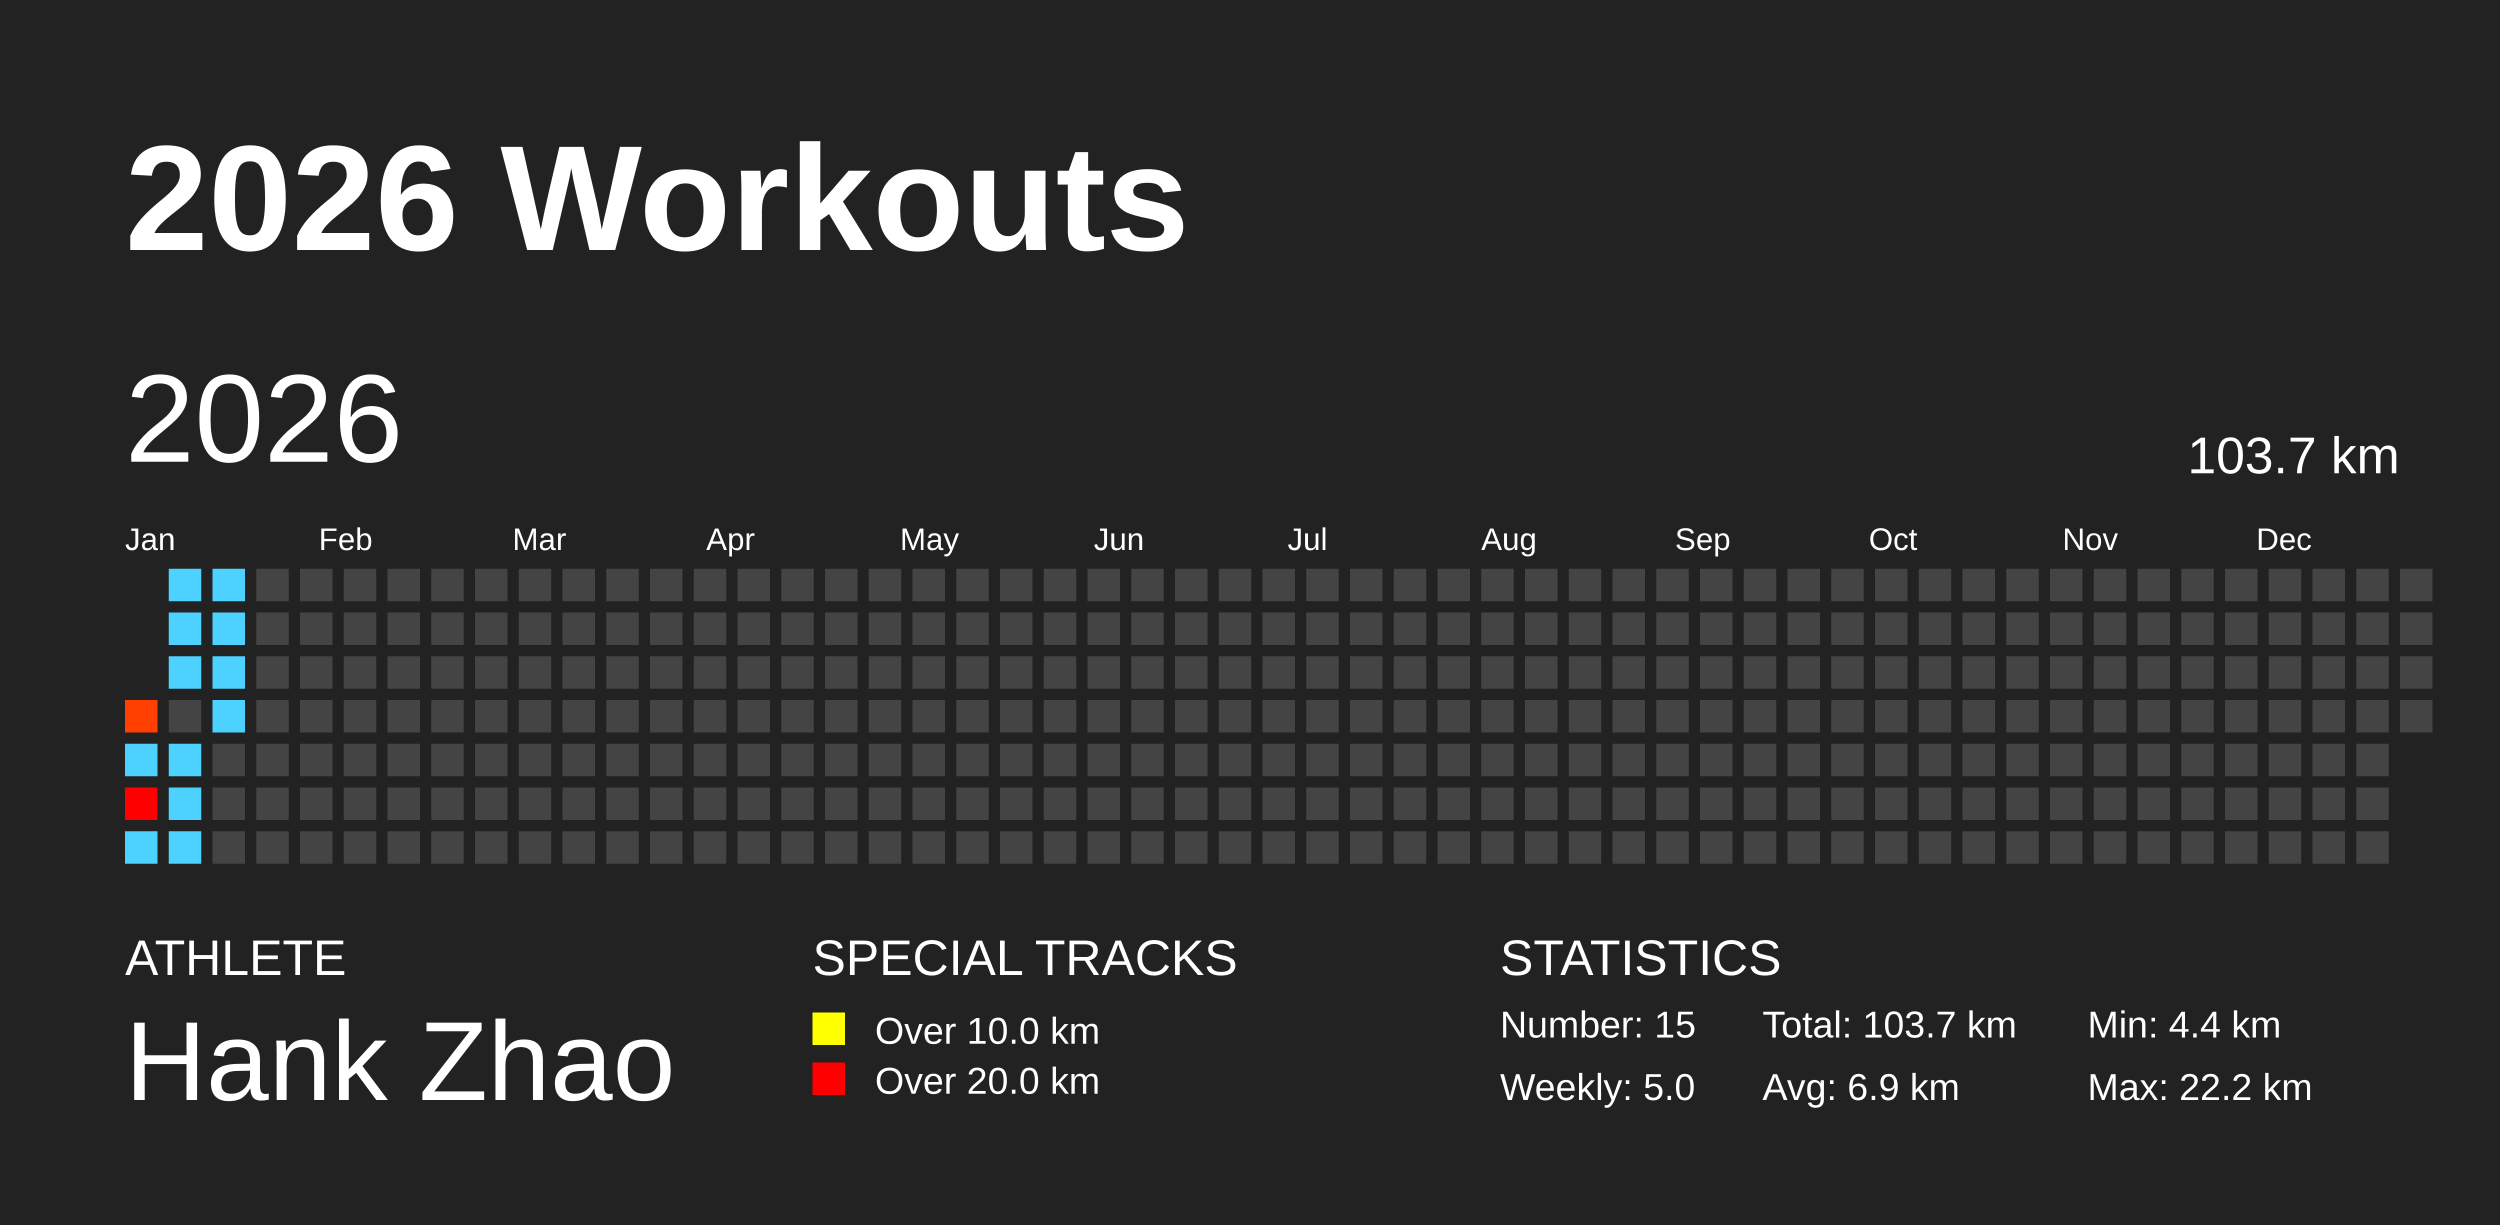
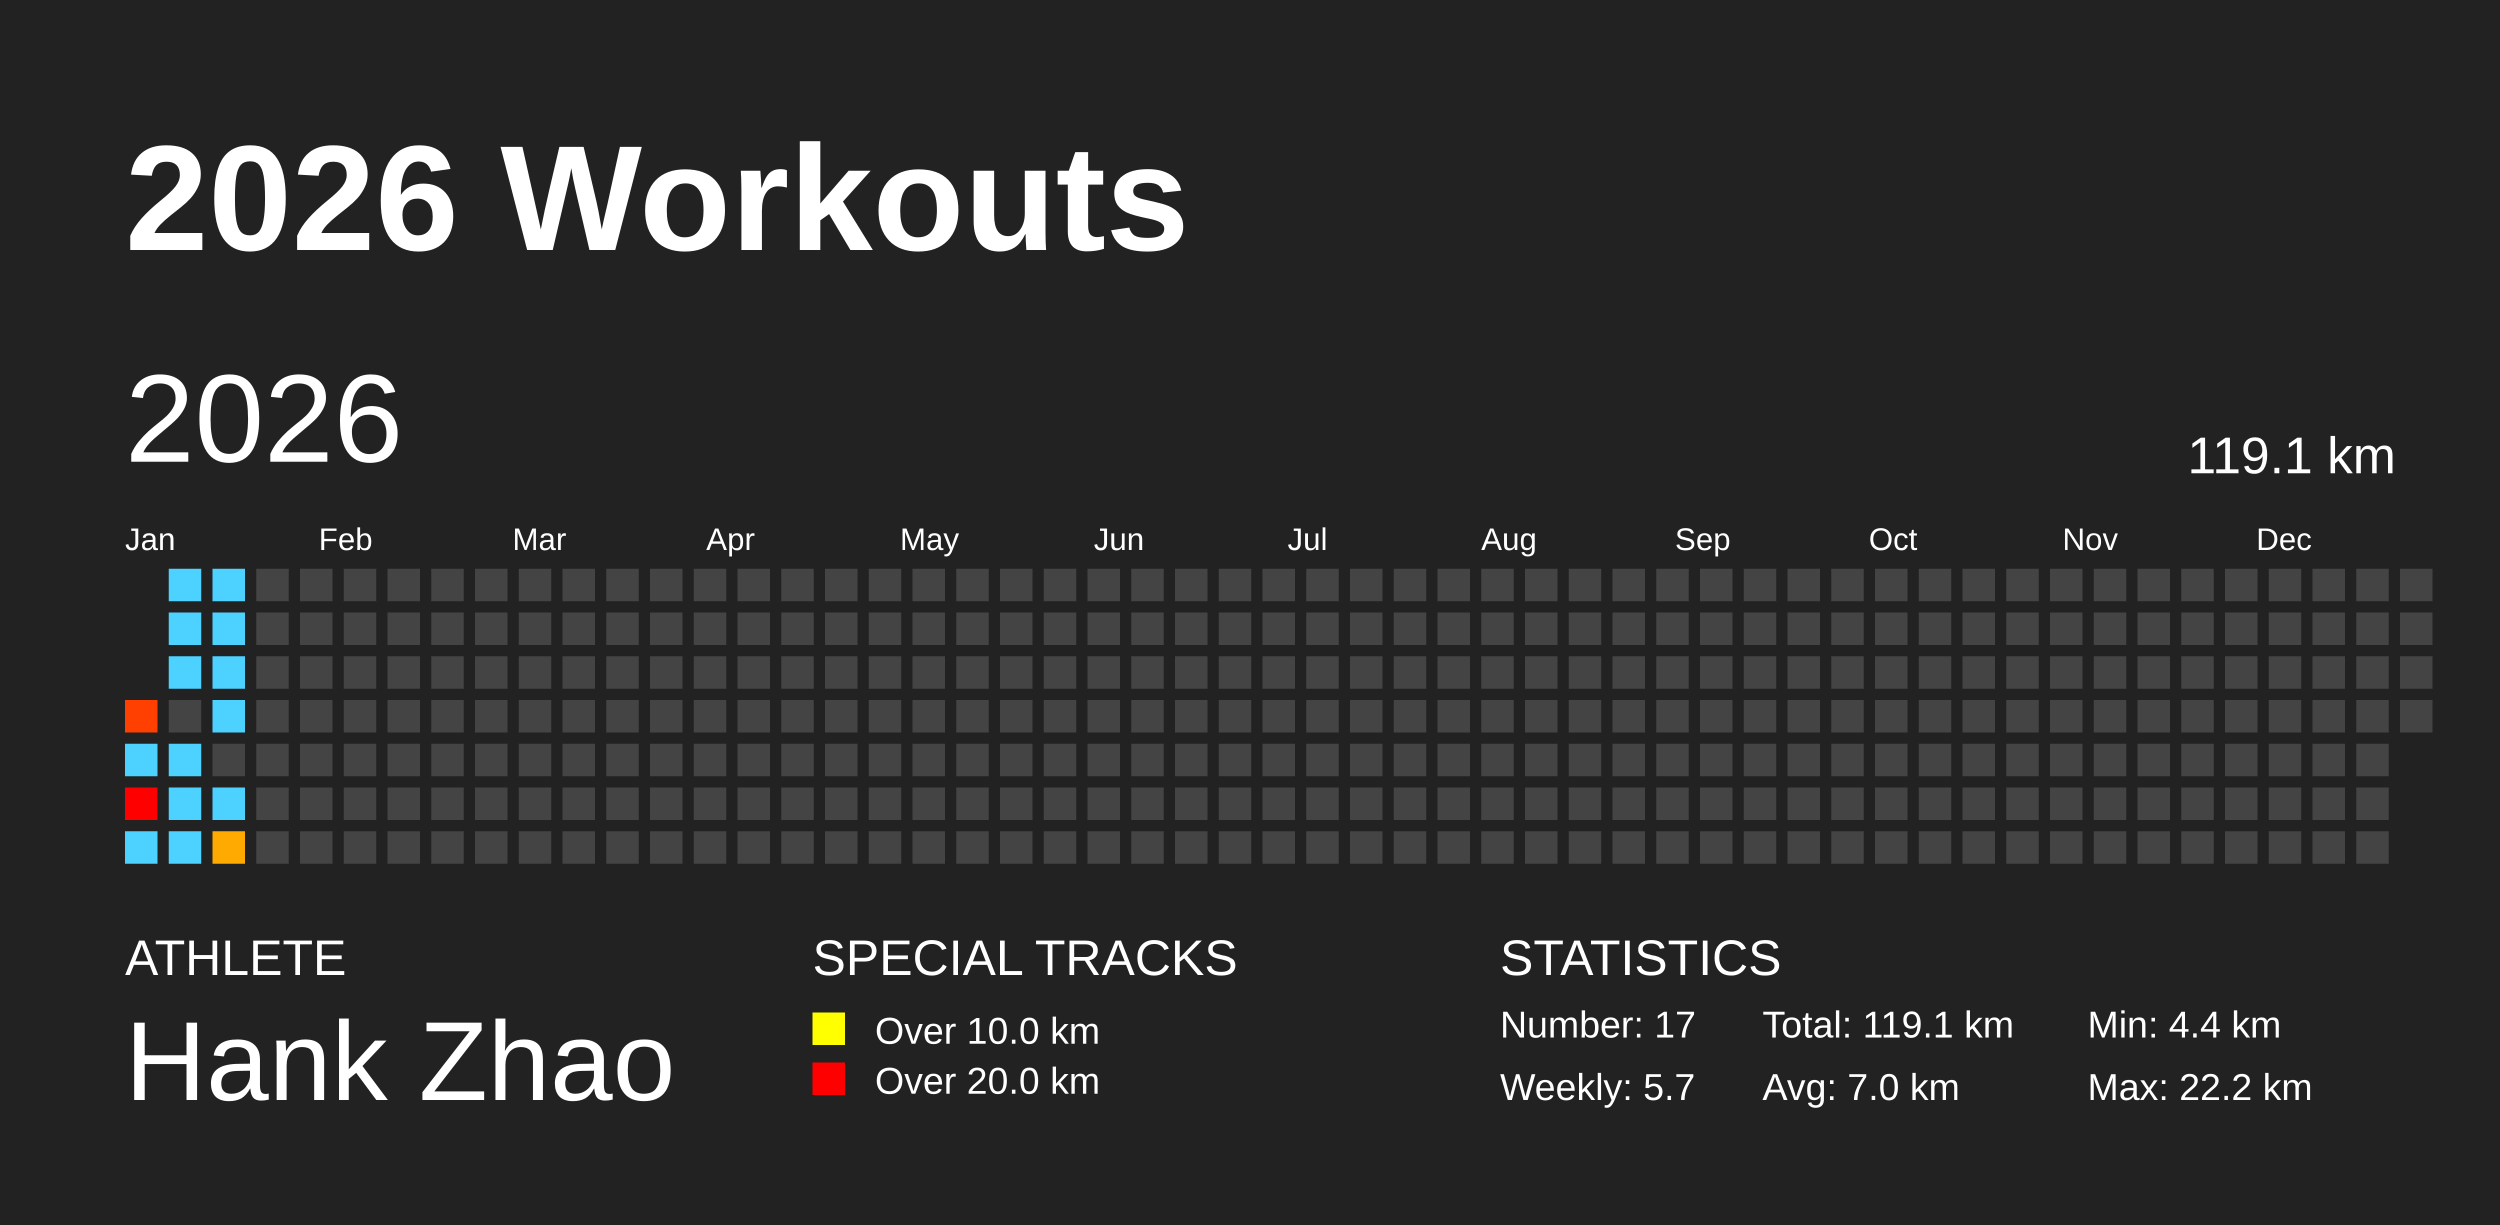
<svg xmlns="http://www.w3.org/2000/svg" baseProfile="full" height="98mm" version="1.1" viewBox="0,0,200,98" width="200mm">
  <defs />
  <rect fill="#222222" height="98" width="200" x="0" y="0" />
  <text fill="#FFFFFF" style="font-size:12px; font-family:Arial; font-weight:bold;" x="10" y="20">2026 Workouts</text>
  <text fill="#FFFFFF" style="font-size:4px; font-family:Arial" x="10" y="78">ATHLETE</text>
  <text fill="#FFFFFF" style="font-size:9px; font-family:Arial" x="10" y="88">Hank Zhao</text>
  <text fill="#FFFFFF" style="font-size:4px; font-family:Arial" x="65" y="78">SPECIAL TRACKS</text>
  <rect fill="yellow" height="2.6" width="2.6" x="65" y="81" />
  <text fill="#FFFFFF" style="font-size:3px; font-family:Arial" x="70" y="83.5">Over 10.0 km</text>
  <rect fill="red" height="2.6" width="2.6" x="65" y="85" />
  <text fill="#FFFFFF" style="font-size:3px; font-family:Arial" x="70" y="87.5">Over 20.0 km</text>
  <text fill="#FFFFFF" style="font-size:4px; font-family:Arial" x="120" y="78">STATISTICS</text>
-   <text fill="#FFFFFF" style="font-size:3px; font-family:Arial" x="120" y="83">Number: 15</text>
-   <text fill="#FFFFFF" style="font-size:3px; font-family:Arial" x="120" y="88">Weekly: 5.0</text>
-   <text fill="#FFFFFF" style="font-size:3px; font-family:Arial" x="141" y="83">Total: 103.7 km</text>
-   <text fill="#FFFFFF" style="font-size:3px; font-family:Arial" x="141" y="88">Avg: 6.9 km</text>
+   <text fill="#FFFFFF" style="font-size:3px; font-family:Arial" x="120" y="83">Number: 17</text>
+   <text fill="#FFFFFF" style="font-size:3px; font-family:Arial" x="120" y="88">Weekly: 5.7</text>
+   <text fill="#FFFFFF" style="font-size:3px; font-family:Arial" x="141" y="83">Total: 119.1 km</text>
+   <text fill="#FFFFFF" style="font-size:3px; font-family:Arial" x="141" y="88">Avg: 7.0 km</text>
  <text fill="#FFFFFF" style="font-size:3px; font-family:Arial" x="167" y="83">Min: 4.4 km</text>
  <text fill="#FFFFFF" style="font-size:3px; font-family:Arial" x="167" y="88">Max: 22.2 km</text>
  <text dominant-baseline="hanging" fill="#FFFFFF" style="font-size:10.0px; font-family:Arial;" x="10" y="30">2026</text>
-   <text dominant-baseline="hanging" fill="#FFFFFF" style="font-size:4.125px; font-family:Arial;" x="175" y="35">103.7 km</text>
+   <text dominant-baseline="hanging" fill="#FFFFFF" style="font-size:4.125px; font-family:Arial;" x="175" y="35">119.1 km</text>
  <text fill="#FFFFFF" style="font-size:2.5px; font-family:Arial" x="10.0" y="44">Jan</text>
  <text fill="#FFFFFF" style="font-size:2.5px; font-family:Arial" x="25.5" y="44">Feb</text>
  <text fill="#FFFFFF" style="font-size:2.5px; font-family:Arial" x="41.0" y="44">Mar</text>
  <text fill="#FFFFFF" style="font-size:2.5px; font-family:Arial" x="56.5" y="44">Apr</text>
  <text fill="#FFFFFF" style="font-size:2.5px; font-family:Arial" x="72.0" y="44">May</text>
  <text fill="#FFFFFF" style="font-size:2.5px; font-family:Arial" x="87.5" y="44">Jun</text>
  <text fill="#FFFFFF" style="font-size:2.5px; font-family:Arial" x="103.0" y="44">Jul</text>
  <text fill="#FFFFFF" style="font-size:2.5px; font-family:Arial" x="118.5" y="44">Aug</text>
  <text fill="#FFFFFF" style="font-size:2.5px; font-family:Arial" x="134.0" y="44">Sep</text>
  <text fill="#FFFFFF" style="font-size:2.5px; font-family:Arial" x="149.5" y="44">Oct</text>
  <text fill="#FFFFFF" style="font-size:2.5px; font-family:Arial" x="165.0" y="44">Nov</text>
  <text fill="#FFFFFF" style="font-size:2.5px; font-family:Arial" x="180.5" y="44">Dec</text>
  <rect fill="#ff4000" height="2.6" width="2.6" x="10.0" y="56.0" />
  <rect fill="#4dd2ff" height="2.6" width="2.6" x="10.0" y="59.5" />
  <rect fill="red" height="2.6" width="2.6" x="10.0" y="63.0" />
  <rect fill="#4dd2ff" height="2.6" width="2.6" x="10.0" y="66.5" />
  <rect fill="#4dd2ff" height="2.6" width="2.6" x="13.5" y="45.5" />
  <rect fill="#4dd2ff" height="2.6" width="2.6" x="13.5" y="49.0" />
  <rect fill="#4dd2ff" height="2.6" width="2.6" x="13.5" y="52.5" />
  <rect fill="#444444" height="2.6" width="2.6" x="13.5" y="56.0" />
  <rect fill="#4dd2ff" height="2.6" width="2.6" x="13.5" y="59.5" />
  <rect fill="#4dd2ff" height="2.6" width="2.6" x="13.5" y="63.0" />
  <rect fill="#4dd2ff" height="2.6" width="2.6" x="13.5" y="66.5" />
  <rect fill="#4dd2ff" height="2.6" width="2.6" x="17.0" y="45.5" />
  <rect fill="#4dd2ff" height="2.6" width="2.6" x="17.0" y="49.0" />
  <rect fill="#4dd2ff" height="2.6" width="2.6" x="17.0" y="52.5" />
  <rect fill="#4dd2ff" height="2.6" width="2.6" x="17.0" y="56.0" />
  <rect fill="#444444" height="2.6" width="2.6" x="17.0" y="59.5" />
-   <rect fill="#444444" height="2.6" width="2.6" x="17.0" y="63.0" />
-   <rect fill="#444444" height="2.6" width="2.6" x="17.0" y="66.5" />
+   <rect fill="#4dd2ff" height="2.6" width="2.6" x="17.0" y="63.0" />
+   <rect fill="#ffaa00" height="2.6" width="2.6" x="17.0" y="66.5" />
  <rect fill="#444444" height="2.6" width="2.6" x="20.5" y="45.5" />
  <rect fill="#444444" height="2.6" width="2.6" x="20.5" y="49.0" />
  <rect fill="#444444" height="2.6" width="2.6" x="20.5" y="52.5" />
  <rect fill="#444444" height="2.6" width="2.6" x="20.5" y="56.0" />
  <rect fill="#444444" height="2.6" width="2.6" x="20.5" y="59.5" />
  <rect fill="#444444" height="2.6" width="2.6" x="20.5" y="63.0" />
  <rect fill="#444444" height="2.6" width="2.6" x="20.5" y="66.5" />
  <rect fill="#444444" height="2.6" width="2.6" x="24.0" y="45.5" />
  <rect fill="#444444" height="2.6" width="2.6" x="24.0" y="49.0" />
  <rect fill="#444444" height="2.6" width="2.6" x="24.0" y="52.5" />
  <rect fill="#444444" height="2.6" width="2.6" x="24.0" y="56.0" />
  <rect fill="#444444" height="2.6" width="2.6" x="24.0" y="59.5" />
  <rect fill="#444444" height="2.6" width="2.6" x="24.0" y="63.0" />
  <rect fill="#444444" height="2.6" width="2.6" x="24.0" y="66.5" />
  <rect fill="#444444" height="2.6" width="2.6" x="27.5" y="45.5" />
  <rect fill="#444444" height="2.6" width="2.6" x="27.5" y="49.0" />
  <rect fill="#444444" height="2.6" width="2.6" x="27.5" y="52.5" />
  <rect fill="#444444" height="2.6" width="2.6" x="27.5" y="56.0" />
  <rect fill="#444444" height="2.6" width="2.6" x="27.5" y="59.5" />
  <rect fill="#444444" height="2.6" width="2.6" x="27.5" y="63.0" />
  <rect fill="#444444" height="2.6" width="2.6" x="27.5" y="66.5" />
  <rect fill="#444444" height="2.6" width="2.6" x="31.0" y="45.5" />
  <rect fill="#444444" height="2.6" width="2.6" x="31.0" y="49.0" />
  <rect fill="#444444" height="2.6" width="2.6" x="31.0" y="52.5" />
  <rect fill="#444444" height="2.6" width="2.6" x="31.0" y="56.0" />
  <rect fill="#444444" height="2.6" width="2.6" x="31.0" y="59.5" />
  <rect fill="#444444" height="2.6" width="2.6" x="31.0" y="63.0" />
  <rect fill="#444444" height="2.6" width="2.6" x="31.0" y="66.5" />
  <rect fill="#444444" height="2.6" width="2.6" x="34.5" y="45.5" />
  <rect fill="#444444" height="2.6" width="2.6" x="34.5" y="49.0" />
  <rect fill="#444444" height="2.6" width="2.6" x="34.5" y="52.5" />
  <rect fill="#444444" height="2.6" width="2.6" x="34.5" y="56.0" />
  <rect fill="#444444" height="2.6" width="2.6" x="34.5" y="59.5" />
  <rect fill="#444444" height="2.6" width="2.6" x="34.5" y="63.0" />
  <rect fill="#444444" height="2.6" width="2.6" x="34.5" y="66.5" />
  <rect fill="#444444" height="2.6" width="2.6" x="38.0" y="45.5" />
  <rect fill="#444444" height="2.6" width="2.6" x="38.0" y="49.0" />
  <rect fill="#444444" height="2.6" width="2.6" x="38.0" y="52.5" />
  <rect fill="#444444" height="2.6" width="2.6" x="38.0" y="56.0" />
  <rect fill="#444444" height="2.6" width="2.6" x="38.0" y="59.5" />
  <rect fill="#444444" height="2.6" width="2.6" x="38.0" y="63.0" />
  <rect fill="#444444" height="2.6" width="2.6" x="38.0" y="66.5" />
  <rect fill="#444444" height="2.6" width="2.6" x="41.5" y="45.5" />
  <rect fill="#444444" height="2.6" width="2.6" x="41.5" y="49.0" />
  <rect fill="#444444" height="2.6" width="2.6" x="41.5" y="52.5" />
  <rect fill="#444444" height="2.6" width="2.6" x="41.5" y="56.0" />
  <rect fill="#444444" height="2.6" width="2.6" x="41.5" y="59.5" />
  <rect fill="#444444" height="2.6" width="2.6" x="41.5" y="63.0" />
  <rect fill="#444444" height="2.6" width="2.6" x="41.5" y="66.5" />
  <rect fill="#444444" height="2.6" width="2.6" x="45.0" y="45.5" />
  <rect fill="#444444" height="2.6" width="2.6" x="45.0" y="49.0" />
  <rect fill="#444444" height="2.6" width="2.6" x="45.0" y="52.5" />
  <rect fill="#444444" height="2.6" width="2.6" x="45.0" y="56.0" />
  <rect fill="#444444" height="2.6" width="2.6" x="45.0" y="59.5" />
  <rect fill="#444444" height="2.6" width="2.6" x="45.0" y="63.0" />
  <rect fill="#444444" height="2.6" width="2.6" x="45.0" y="66.5" />
  <rect fill="#444444" height="2.6" width="2.6" x="48.5" y="45.5" />
  <rect fill="#444444" height="2.6" width="2.6" x="48.5" y="49.0" />
  <rect fill="#444444" height="2.6" width="2.6" x="48.5" y="52.5" />
  <rect fill="#444444" height="2.6" width="2.6" x="48.5" y="56.0" />
  <rect fill="#444444" height="2.6" width="2.6" x="48.5" y="59.5" />
  <rect fill="#444444" height="2.6" width="2.6" x="48.5" y="63.0" />
  <rect fill="#444444" height="2.6" width="2.6" x="48.5" y="66.5" />
  <rect fill="#444444" height="2.6" width="2.6" x="52.0" y="45.5" />
  <rect fill="#444444" height="2.6" width="2.6" x="52.0" y="49.0" />
  <rect fill="#444444" height="2.6" width="2.6" x="52.0" y="52.5" />
  <rect fill="#444444" height="2.6" width="2.6" x="52.0" y="56.0" />
  <rect fill="#444444" height="2.6" width="2.6" x="52.0" y="59.5" />
  <rect fill="#444444" height="2.6" width="2.6" x="52.0" y="63.0" />
  <rect fill="#444444" height="2.6" width="2.6" x="52.0" y="66.5" />
  <rect fill="#444444" height="2.6" width="2.6" x="55.5" y="45.5" />
  <rect fill="#444444" height="2.6" width="2.6" x="55.5" y="49.0" />
  <rect fill="#444444" height="2.6" width="2.6" x="55.5" y="52.5" />
  <rect fill="#444444" height="2.6" width="2.6" x="55.5" y="56.0" />
  <rect fill="#444444" height="2.6" width="2.6" x="55.5" y="59.5" />
  <rect fill="#444444" height="2.6" width="2.6" x="55.5" y="63.0" />
  <rect fill="#444444" height="2.6" width="2.6" x="55.5" y="66.5" />
  <rect fill="#444444" height="2.6" width="2.6" x="59.0" y="45.5" />
  <rect fill="#444444" height="2.6" width="2.6" x="59.0" y="49.0" />
  <rect fill="#444444" height="2.6" width="2.6" x="59.0" y="52.5" />
  <rect fill="#444444" height="2.6" width="2.6" x="59.0" y="56.0" />
  <rect fill="#444444" height="2.6" width="2.6" x="59.0" y="59.5" />
  <rect fill="#444444" height="2.6" width="2.6" x="59.0" y="63.0" />
  <rect fill="#444444" height="2.6" width="2.6" x="59.0" y="66.5" />
  <rect fill="#444444" height="2.6" width="2.6" x="62.5" y="45.5" />
  <rect fill="#444444" height="2.6" width="2.6" x="62.5" y="49.0" />
  <rect fill="#444444" height="2.6" width="2.6" x="62.5" y="52.5" />
  <rect fill="#444444" height="2.6" width="2.6" x="62.5" y="56.0" />
  <rect fill="#444444" height="2.6" width="2.6" x="62.5" y="59.5" />
  <rect fill="#444444" height="2.6" width="2.6" x="62.5" y="63.0" />
  <rect fill="#444444" height="2.6" width="2.6" x="62.5" y="66.5" />
  <rect fill="#444444" height="2.6" width="2.6" x="66.0" y="45.5" />
  <rect fill="#444444" height="2.6" width="2.6" x="66.0" y="49.0" />
  <rect fill="#444444" height="2.6" width="2.6" x="66.0" y="52.5" />
  <rect fill="#444444" height="2.6" width="2.6" x="66.0" y="56.0" />
  <rect fill="#444444" height="2.6" width="2.6" x="66.0" y="59.5" />
  <rect fill="#444444" height="2.6" width="2.6" x="66.0" y="63.0" />
  <rect fill="#444444" height="2.6" width="2.6" x="66.0" y="66.5" />
  <rect fill="#444444" height="2.6" width="2.6" x="69.5" y="45.5" />
  <rect fill="#444444" height="2.6" width="2.6" x="69.5" y="49.0" />
  <rect fill="#444444" height="2.6" width="2.6" x="69.5" y="52.5" />
  <rect fill="#444444" height="2.6" width="2.6" x="69.5" y="56.0" />
  <rect fill="#444444" height="2.6" width="2.6" x="69.5" y="59.5" />
  <rect fill="#444444" height="2.6" width="2.6" x="69.5" y="63.0" />
  <rect fill="#444444" height="2.6" width="2.6" x="69.5" y="66.5" />
  <rect fill="#444444" height="2.6" width="2.6" x="73.0" y="45.5" />
  <rect fill="#444444" height="2.6" width="2.6" x="73.0" y="49.0" />
  <rect fill="#444444" height="2.6" width="2.6" x="73.0" y="52.5" />
  <rect fill="#444444" height="2.6" width="2.6" x="73.0" y="56.0" />
  <rect fill="#444444" height="2.6" width="2.6" x="73.0" y="59.5" />
  <rect fill="#444444" height="2.6" width="2.6" x="73.0" y="63.0" />
  <rect fill="#444444" height="2.6" width="2.6" x="73.0" y="66.5" />
  <rect fill="#444444" height="2.6" width="2.6" x="76.5" y="45.5" />
  <rect fill="#444444" height="2.6" width="2.6" x="76.5" y="49.0" />
  <rect fill="#444444" height="2.6" width="2.6" x="76.5" y="52.5" />
  <rect fill="#444444" height="2.6" width="2.6" x="76.5" y="56.0" />
  <rect fill="#444444" height="2.6" width="2.6" x="76.5" y="59.5" />
  <rect fill="#444444" height="2.6" width="2.6" x="76.5" y="63.0" />
  <rect fill="#444444" height="2.6" width="2.6" x="76.5" y="66.5" />
  <rect fill="#444444" height="2.6" width="2.6" x="80.0" y="45.5" />
  <rect fill="#444444" height="2.6" width="2.6" x="80.0" y="49.0" />
  <rect fill="#444444" height="2.6" width="2.6" x="80.0" y="52.5" />
  <rect fill="#444444" height="2.6" width="2.6" x="80.0" y="56.0" />
  <rect fill="#444444" height="2.6" width="2.6" x="80.0" y="59.5" />
  <rect fill="#444444" height="2.6" width="2.6" x="80.0" y="63.0" />
  <rect fill="#444444" height="2.6" width="2.6" x="80.0" y="66.5" />
  <rect fill="#444444" height="2.6" width="2.6" x="83.5" y="45.5" />
  <rect fill="#444444" height="2.6" width="2.6" x="83.5" y="49.0" />
  <rect fill="#444444" height="2.6" width="2.6" x="83.5" y="52.5" />
  <rect fill="#444444" height="2.6" width="2.6" x="83.5" y="56.0" />
  <rect fill="#444444" height="2.6" width="2.6" x="83.5" y="59.5" />
  <rect fill="#444444" height="2.6" width="2.6" x="83.5" y="63.0" />
  <rect fill="#444444" height="2.6" width="2.6" x="83.5" y="66.5" />
  <rect fill="#444444" height="2.6" width="2.6" x="87.0" y="45.5" />
  <rect fill="#444444" height="2.6" width="2.6" x="87.0" y="49.0" />
  <rect fill="#444444" height="2.6" width="2.6" x="87.0" y="52.5" />
  <rect fill="#444444" height="2.6" width="2.6" x="87.0" y="56.0" />
  <rect fill="#444444" height="2.6" width="2.6" x="87.0" y="59.5" />
  <rect fill="#444444" height="2.6" width="2.6" x="87.0" y="63.0" />
  <rect fill="#444444" height="2.6" width="2.6" x="87.0" y="66.5" />
  <rect fill="#444444" height="2.6" width="2.6" x="90.5" y="45.5" />
  <rect fill="#444444" height="2.6" width="2.6" x="90.5" y="49.0" />
  <rect fill="#444444" height="2.6" width="2.6" x="90.5" y="52.5" />
  <rect fill="#444444" height="2.6" width="2.6" x="90.5" y="56.0" />
  <rect fill="#444444" height="2.6" width="2.6" x="90.5" y="59.5" />
  <rect fill="#444444" height="2.6" width="2.6" x="90.5" y="63.0" />
  <rect fill="#444444" height="2.6" width="2.6" x="90.5" y="66.5" />
  <rect fill="#444444" height="2.6" width="2.6" x="94.0" y="45.5" />
  <rect fill="#444444" height="2.6" width="2.6" x="94.0" y="49.0" />
  <rect fill="#444444" height="2.6" width="2.6" x="94.0" y="52.5" />
  <rect fill="#444444" height="2.6" width="2.6" x="94.0" y="56.0" />
  <rect fill="#444444" height="2.6" width="2.6" x="94.0" y="59.5" />
  <rect fill="#444444" height="2.6" width="2.6" x="94.0" y="63.0" />
  <rect fill="#444444" height="2.6" width="2.6" x="94.0" y="66.5" />
  <rect fill="#444444" height="2.6" width="2.6" x="97.5" y="45.5" />
  <rect fill="#444444" height="2.6" width="2.6" x="97.5" y="49.0" />
  <rect fill="#444444" height="2.6" width="2.6" x="97.5" y="52.5" />
  <rect fill="#444444" height="2.6" width="2.6" x="97.5" y="56.0" />
  <rect fill="#444444" height="2.6" width="2.6" x="97.5" y="59.5" />
  <rect fill="#444444" height="2.6" width="2.6" x="97.5" y="63.0" />
  <rect fill="#444444" height="2.6" width="2.6" x="97.5" y="66.5" />
  <rect fill="#444444" height="2.6" width="2.6" x="101.0" y="45.5" />
  <rect fill="#444444" height="2.6" width="2.6" x="101.0" y="49.0" />
  <rect fill="#444444" height="2.6" width="2.6" x="101.0" y="52.5" />
  <rect fill="#444444" height="2.6" width="2.6" x="101.0" y="56.0" />
  <rect fill="#444444" height="2.6" width="2.6" x="101.0" y="59.5" />
  <rect fill="#444444" height="2.6" width="2.6" x="101.0" y="63.0" />
  <rect fill="#444444" height="2.6" width="2.6" x="101.0" y="66.5" />
  <rect fill="#444444" height="2.6" width="2.6" x="104.5" y="45.5" />
  <rect fill="#444444" height="2.6" width="2.6" x="104.5" y="49.0" />
  <rect fill="#444444" height="2.6" width="2.6" x="104.5" y="52.5" />
  <rect fill="#444444" height="2.6" width="2.6" x="104.5" y="56.0" />
  <rect fill="#444444" height="2.6" width="2.6" x="104.5" y="59.5" />
  <rect fill="#444444" height="2.6" width="2.6" x="104.5" y="63.0" />
  <rect fill="#444444" height="2.6" width="2.6" x="104.5" y="66.5" />
  <rect fill="#444444" height="2.6" width="2.6" x="108.0" y="45.5" />
  <rect fill="#444444" height="2.6" width="2.6" x="108.0" y="49.0" />
  <rect fill="#444444" height="2.6" width="2.6" x="108.0" y="52.5" />
  <rect fill="#444444" height="2.6" width="2.6" x="108.0" y="56.0" />
  <rect fill="#444444" height="2.6" width="2.6" x="108.0" y="59.5" />
  <rect fill="#444444" height="2.6" width="2.6" x="108.0" y="63.0" />
  <rect fill="#444444" height="2.6" width="2.6" x="108.0" y="66.5" />
  <rect fill="#444444" height="2.6" width="2.6" x="111.5" y="45.5" />
  <rect fill="#444444" height="2.6" width="2.6" x="111.5" y="49.0" />
  <rect fill="#444444" height="2.6" width="2.6" x="111.5" y="52.5" />
  <rect fill="#444444" height="2.6" width="2.6" x="111.5" y="56.0" />
  <rect fill="#444444" height="2.6" width="2.6" x="111.5" y="59.5" />
  <rect fill="#444444" height="2.6" width="2.6" x="111.5" y="63.0" />
  <rect fill="#444444" height="2.6" width="2.6" x="111.5" y="66.5" />
  <rect fill="#444444" height="2.6" width="2.6" x="115.0" y="45.5" />
  <rect fill="#444444" height="2.6" width="2.6" x="115.0" y="49.0" />
  <rect fill="#444444" height="2.6" width="2.6" x="115.0" y="52.5" />
  <rect fill="#444444" height="2.6" width="2.6" x="115.0" y="56.0" />
  <rect fill="#444444" height="2.6" width="2.6" x="115.0" y="59.5" />
  <rect fill="#444444" height="2.6" width="2.6" x="115.0" y="63.0" />
  <rect fill="#444444" height="2.6" width="2.6" x="115.0" y="66.5" />
  <rect fill="#444444" height="2.6" width="2.6" x="118.5" y="45.5" />
  <rect fill="#444444" height="2.6" width="2.6" x="118.5" y="49.0" />
  <rect fill="#444444" height="2.6" width="2.6" x="118.5" y="52.5" />
  <rect fill="#444444" height="2.6" width="2.6" x="118.5" y="56.0" />
  <rect fill="#444444" height="2.6" width="2.6" x="118.5" y="59.5" />
  <rect fill="#444444" height="2.6" width="2.6" x="118.5" y="63.0" />
  <rect fill="#444444" height="2.6" width="2.6" x="118.5" y="66.5" />
  <rect fill="#444444" height="2.6" width="2.6" x="122.0" y="45.5" />
  <rect fill="#444444" height="2.6" width="2.6" x="122.0" y="49.0" />
  <rect fill="#444444" height="2.6" width="2.6" x="122.0" y="52.5" />
  <rect fill="#444444" height="2.6" width="2.6" x="122.0" y="56.0" />
  <rect fill="#444444" height="2.6" width="2.6" x="122.0" y="59.5" />
  <rect fill="#444444" height="2.6" width="2.6" x="122.0" y="63.0" />
  <rect fill="#444444" height="2.6" width="2.6" x="122.0" y="66.5" />
  <rect fill="#444444" height="2.6" width="2.6" x="125.5" y="45.5" />
  <rect fill="#444444" height="2.6" width="2.6" x="125.5" y="49.0" />
  <rect fill="#444444" height="2.6" width="2.6" x="125.5" y="52.5" />
  <rect fill="#444444" height="2.6" width="2.6" x="125.5" y="56.0" />
  <rect fill="#444444" height="2.6" width="2.6" x="125.5" y="59.5" />
  <rect fill="#444444" height="2.6" width="2.6" x="125.5" y="63.0" />
  <rect fill="#444444" height="2.6" width="2.6" x="125.5" y="66.5" />
  <rect fill="#444444" height="2.6" width="2.6" x="129.0" y="45.5" />
  <rect fill="#444444" height="2.6" width="2.6" x="129.0" y="49.0" />
  <rect fill="#444444" height="2.6" width="2.6" x="129.0" y="52.5" />
  <rect fill="#444444" height="2.6" width="2.6" x="129.0" y="56.0" />
  <rect fill="#444444" height="2.6" width="2.6" x="129.0" y="59.5" />
  <rect fill="#444444" height="2.6" width="2.6" x="129.0" y="63.0" />
  <rect fill="#444444" height="2.6" width="2.6" x="129.0" y="66.5" />
  <rect fill="#444444" height="2.6" width="2.6" x="132.5" y="45.5" />
  <rect fill="#444444" height="2.6" width="2.6" x="132.5" y="49.0" />
  <rect fill="#444444" height="2.6" width="2.6" x="132.5" y="52.5" />
  <rect fill="#444444" height="2.6" width="2.6" x="132.5" y="56.0" />
  <rect fill="#444444" height="2.6" width="2.6" x="132.5" y="59.5" />
  <rect fill="#444444" height="2.6" width="2.6" x="132.5" y="63.0" />
  <rect fill="#444444" height="2.6" width="2.6" x="132.5" y="66.5" />
  <rect fill="#444444" height="2.6" width="2.6" x="136.0" y="45.5" />
  <rect fill="#444444" height="2.6" width="2.6" x="136.0" y="49.0" />
  <rect fill="#444444" height="2.6" width="2.6" x="136.0" y="52.5" />
  <rect fill="#444444" height="2.6" width="2.6" x="136.0" y="56.0" />
  <rect fill="#444444" height="2.6" width="2.6" x="136.0" y="59.5" />
  <rect fill="#444444" height="2.6" width="2.6" x="136.0" y="63.0" />
  <rect fill="#444444" height="2.6" width="2.6" x="136.0" y="66.5" />
  <rect fill="#444444" height="2.6" width="2.6" x="139.5" y="45.5" />
  <rect fill="#444444" height="2.6" width="2.6" x="139.5" y="49.0" />
  <rect fill="#444444" height="2.6" width="2.6" x="139.5" y="52.5" />
  <rect fill="#444444" height="2.6" width="2.6" x="139.5" y="56.0" />
  <rect fill="#444444" height="2.6" width="2.6" x="139.5" y="59.5" />
  <rect fill="#444444" height="2.6" width="2.6" x="139.5" y="63.0" />
  <rect fill="#444444" height="2.6" width="2.6" x="139.5" y="66.5" />
  <rect fill="#444444" height="2.6" width="2.6" x="143.0" y="45.5" />
  <rect fill="#444444" height="2.6" width="2.6" x="143.0" y="49.0" />
  <rect fill="#444444" height="2.6" width="2.6" x="143.0" y="52.5" />
  <rect fill="#444444" height="2.6" width="2.6" x="143.0" y="56.0" />
  <rect fill="#444444" height="2.6" width="2.6" x="143.0" y="59.5" />
  <rect fill="#444444" height="2.6" width="2.6" x="143.0" y="63.0" />
  <rect fill="#444444" height="2.6" width="2.6" x="143.0" y="66.5" />
  <rect fill="#444444" height="2.6" width="2.6" x="146.5" y="45.5" />
  <rect fill="#444444" height="2.6" width="2.6" x="146.5" y="49.0" />
  <rect fill="#444444" height="2.6" width="2.6" x="146.5" y="52.5" />
  <rect fill="#444444" height="2.6" width="2.6" x="146.5" y="56.0" />
  <rect fill="#444444" height="2.6" width="2.6" x="146.5" y="59.5" />
  <rect fill="#444444" height="2.6" width="2.6" x="146.5" y="63.0" />
  <rect fill="#444444" height="2.6" width="2.6" x="146.5" y="66.5" />
  <rect fill="#444444" height="2.6" width="2.6" x="150.0" y="45.5" />
  <rect fill="#444444" height="2.6" width="2.6" x="150.0" y="49.0" />
  <rect fill="#444444" height="2.6" width="2.6" x="150.0" y="52.5" />
  <rect fill="#444444" height="2.6" width="2.6" x="150.0" y="56.0" />
  <rect fill="#444444" height="2.6" width="2.6" x="150.0" y="59.5" />
  <rect fill="#444444" height="2.6" width="2.6" x="150.0" y="63.0" />
  <rect fill="#444444" height="2.6" width="2.6" x="150.0" y="66.5" />
  <rect fill="#444444" height="2.6" width="2.6" x="153.5" y="45.5" />
  <rect fill="#444444" height="2.6" width="2.6" x="153.5" y="49.0" />
  <rect fill="#444444" height="2.6" width="2.6" x="153.5" y="52.5" />
  <rect fill="#444444" height="2.6" width="2.6" x="153.5" y="56.0" />
  <rect fill="#444444" height="2.6" width="2.6" x="153.5" y="59.5" />
  <rect fill="#444444" height="2.6" width="2.6" x="153.5" y="63.0" />
  <rect fill="#444444" height="2.6" width="2.6" x="153.5" y="66.5" />
  <rect fill="#444444" height="2.6" width="2.6" x="157.0" y="45.5" />
  <rect fill="#444444" height="2.6" width="2.6" x="157.0" y="49.0" />
  <rect fill="#444444" height="2.6" width="2.6" x="157.0" y="52.5" />
  <rect fill="#444444" height="2.6" width="2.6" x="157.0" y="56.0" />
  <rect fill="#444444" height="2.6" width="2.6" x="157.0" y="59.5" />
  <rect fill="#444444" height="2.6" width="2.6" x="157.0" y="63.0" />
  <rect fill="#444444" height="2.6" width="2.6" x="157.0" y="66.5" />
  <rect fill="#444444" height="2.6" width="2.6" x="160.5" y="45.5" />
  <rect fill="#444444" height="2.6" width="2.6" x="160.5" y="49.0" />
  <rect fill="#444444" height="2.6" width="2.6" x="160.5" y="52.5" />
  <rect fill="#444444" height="2.6" width="2.6" x="160.5" y="56.0" />
  <rect fill="#444444" height="2.6" width="2.6" x="160.5" y="59.5" />
  <rect fill="#444444" height="2.6" width="2.6" x="160.5" y="63.0" />
  <rect fill="#444444" height="2.6" width="2.6" x="160.5" y="66.5" />
  <rect fill="#444444" height="2.6" width="2.6" x="164.0" y="45.5" />
  <rect fill="#444444" height="2.6" width="2.6" x="164.0" y="49.0" />
  <rect fill="#444444" height="2.6" width="2.6" x="164.0" y="52.5" />
  <rect fill="#444444" height="2.6" width="2.6" x="164.0" y="56.0" />
  <rect fill="#444444" height="2.6" width="2.6" x="164.0" y="59.5" />
  <rect fill="#444444" height="2.6" width="2.6" x="164.0" y="63.0" />
  <rect fill="#444444" height="2.6" width="2.6" x="164.0" y="66.5" />
  <rect fill="#444444" height="2.6" width="2.6" x="167.5" y="45.5" />
  <rect fill="#444444" height="2.6" width="2.6" x="167.5" y="49.0" />
  <rect fill="#444444" height="2.6" width="2.6" x="167.5" y="52.5" />
  <rect fill="#444444" height="2.6" width="2.6" x="167.5" y="56.0" />
  <rect fill="#444444" height="2.6" width="2.6" x="167.5" y="59.5" />
  <rect fill="#444444" height="2.6" width="2.6" x="167.5" y="63.0" />
  <rect fill="#444444" height="2.6" width="2.6" x="167.5" y="66.5" />
  <rect fill="#444444" height="2.6" width="2.6" x="171.0" y="45.5" />
  <rect fill="#444444" height="2.6" width="2.6" x="171.0" y="49.0" />
  <rect fill="#444444" height="2.6" width="2.6" x="171.0" y="52.5" />
  <rect fill="#444444" height="2.6" width="2.6" x="171.0" y="56.0" />
  <rect fill="#444444" height="2.6" width="2.6" x="171.0" y="59.5" />
  <rect fill="#444444" height="2.6" width="2.6" x="171.0" y="63.0" />
  <rect fill="#444444" height="2.6" width="2.6" x="171.0" y="66.5" />
  <rect fill="#444444" height="2.6" width="2.6" x="174.5" y="45.5" />
  <rect fill="#444444" height="2.6" width="2.6" x="174.5" y="49.0" />
  <rect fill="#444444" height="2.6" width="2.6" x="174.5" y="52.5" />
  <rect fill="#444444" height="2.6" width="2.6" x="174.5" y="56.0" />
  <rect fill="#444444" height="2.6" width="2.6" x="174.5" y="59.5" />
  <rect fill="#444444" height="2.6" width="2.6" x="174.5" y="63.0" />
  <rect fill="#444444" height="2.6" width="2.6" x="174.5" y="66.5" />
  <rect fill="#444444" height="2.6" width="2.6" x="178.0" y="45.5" />
  <rect fill="#444444" height="2.6" width="2.6" x="178.0" y="49.0" />
  <rect fill="#444444" height="2.6" width="2.6" x="178.0" y="52.5" />
  <rect fill="#444444" height="2.6" width="2.6" x="178.0" y="56.0" />
  <rect fill="#444444" height="2.6" width="2.6" x="178.0" y="59.5" />
  <rect fill="#444444" height="2.6" width="2.6" x="178.0" y="63.0" />
  <rect fill="#444444" height="2.6" width="2.6" x="178.0" y="66.5" />
  <rect fill="#444444" height="2.6" width="2.6" x="181.5" y="45.5" />
  <rect fill="#444444" height="2.6" width="2.6" x="181.5" y="49.0" />
  <rect fill="#444444" height="2.6" width="2.6" x="181.5" y="52.5" />
  <rect fill="#444444" height="2.6" width="2.6" x="181.5" y="56.0" />
  <rect fill="#444444" height="2.6" width="2.6" x="181.5" y="59.5" />
  <rect fill="#444444" height="2.6" width="2.6" x="181.5" y="63.0" />
  <rect fill="#444444" height="2.6" width="2.6" x="181.5" y="66.5" />
  <rect fill="#444444" height="2.6" width="2.6" x="185.0" y="45.5" />
  <rect fill="#444444" height="2.6" width="2.6" x="185.0" y="49.0" />
  <rect fill="#444444" height="2.6" width="2.6" x="185.0" y="52.5" />
  <rect fill="#444444" height="2.6" width="2.6" x="185.0" y="56.0" />
  <rect fill="#444444" height="2.6" width="2.6" x="185.0" y="59.5" />
  <rect fill="#444444" height="2.6" width="2.6" x="185.0" y="63.0" />
  <rect fill="#444444" height="2.6" width="2.6" x="185.0" y="66.5" />
  <rect fill="#444444" height="2.6" width="2.6" x="188.5" y="45.5" />
  <rect fill="#444444" height="2.6" width="2.6" x="188.5" y="49.0" />
  <rect fill="#444444" height="2.6" width="2.6" x="188.5" y="52.5" />
  <rect fill="#444444" height="2.6" width="2.6" x="188.5" y="56.0" />
  <rect fill="#444444" height="2.6" width="2.6" x="188.5" y="59.5" />
  <rect fill="#444444" height="2.6" width="2.6" x="188.5" y="63.0" />
  <rect fill="#444444" height="2.6" width="2.6" x="188.5" y="66.5" />
  <rect fill="#444444" height="2.6" width="2.6" x="192.0" y="45.5" />
  <rect fill="#444444" height="2.6" width="2.6" x="192.0" y="49.0" />
  <rect fill="#444444" height="2.6" width="2.6" x="192.0" y="52.5" />
  <rect fill="#444444" height="2.6" width="2.6" x="192.0" y="56.0" />
</svg>
